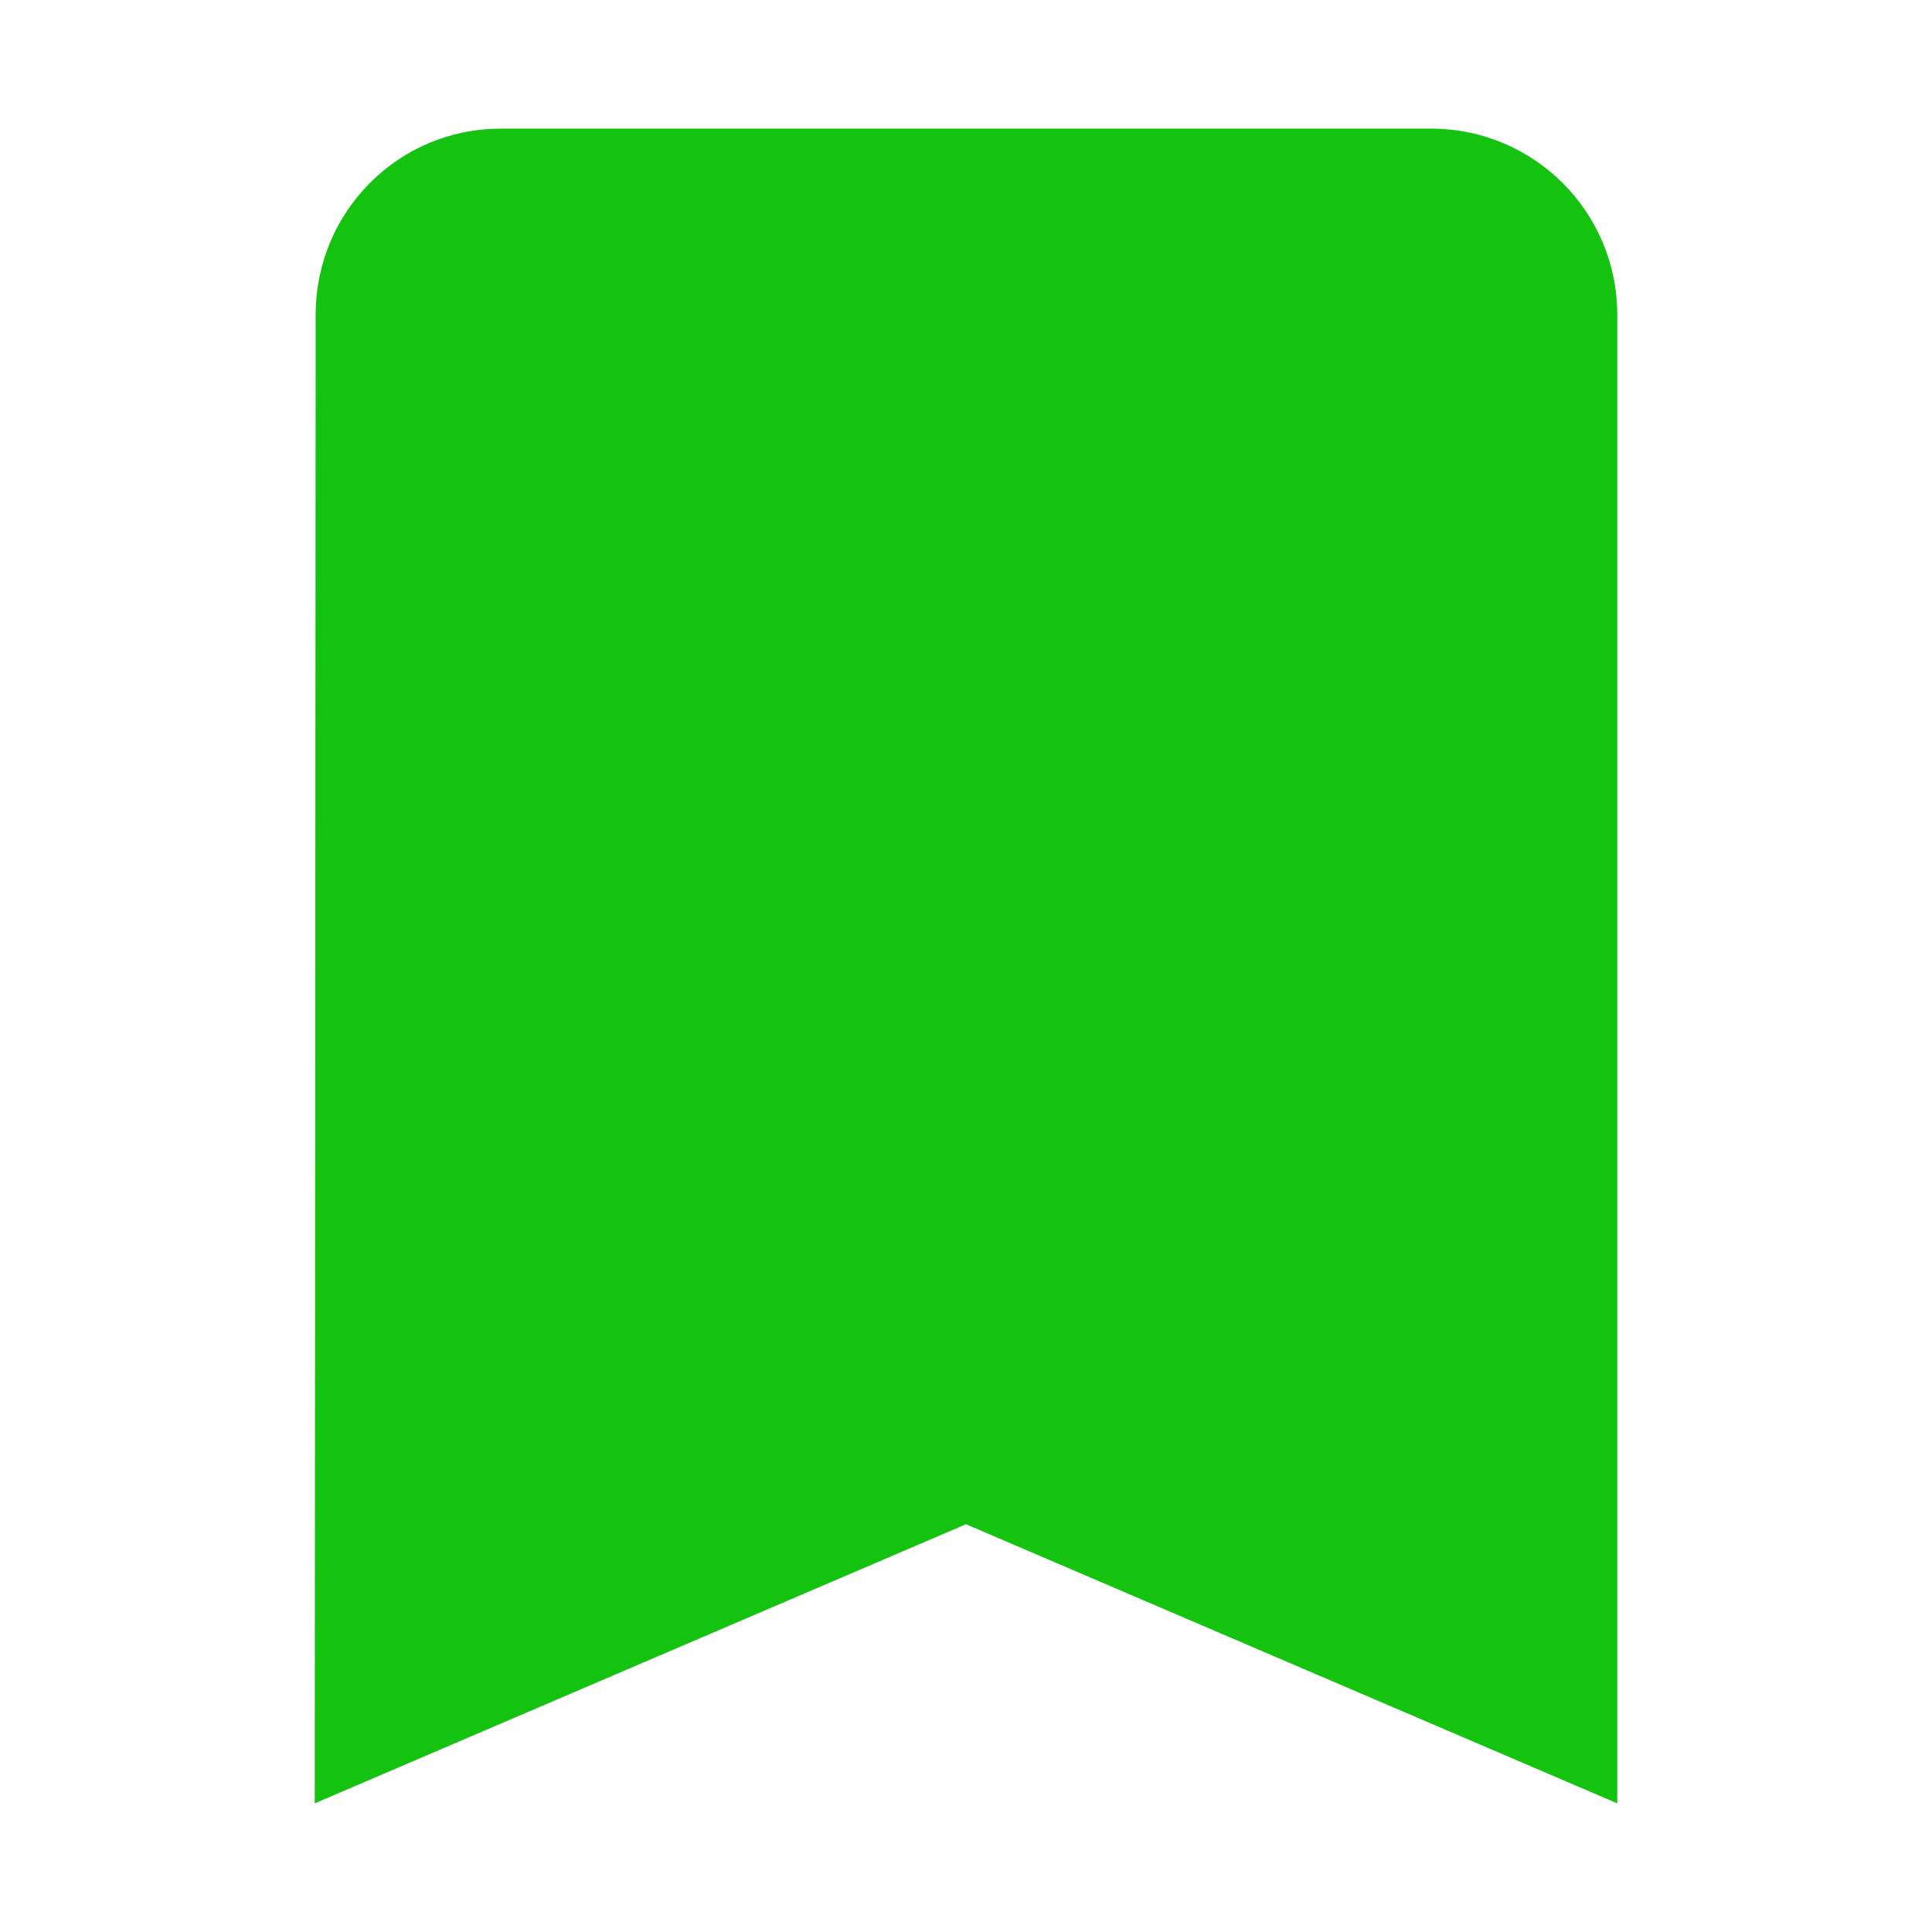
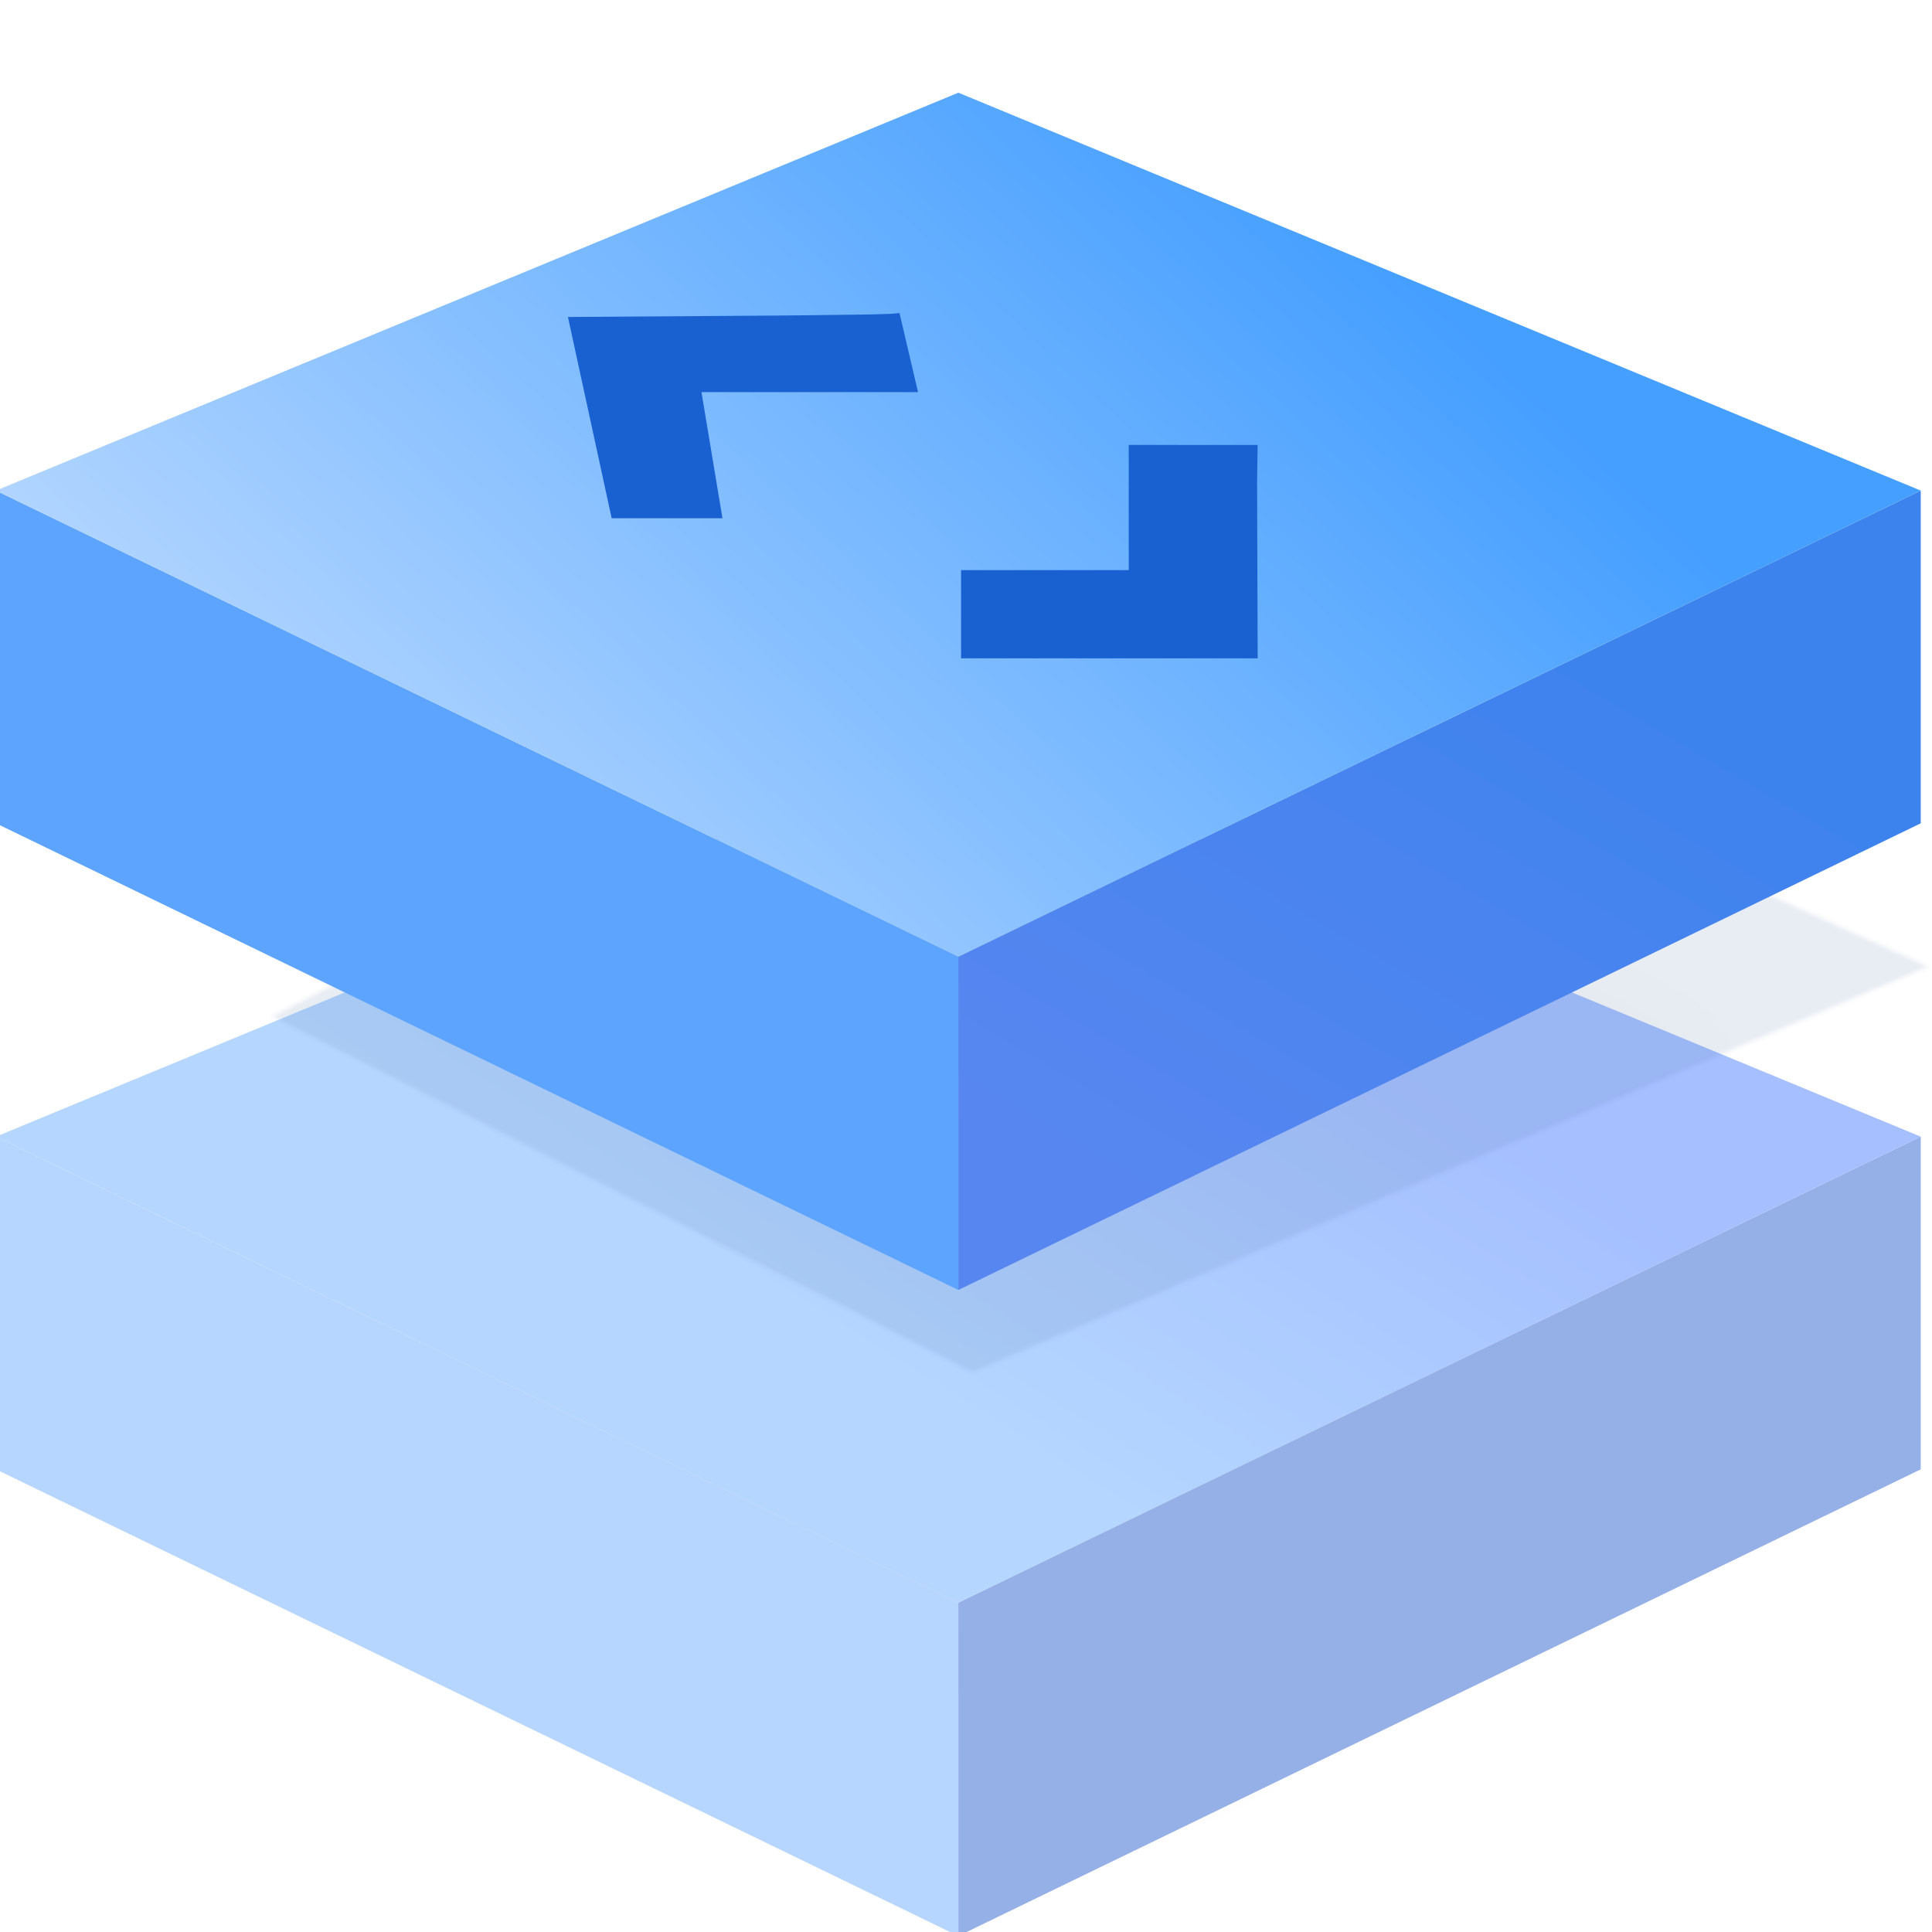
- <svg xmlns="http://www.w3.org/2000/svg" t="1701249497757" class="icon" viewBox="0 0 1024 1024" version="1.1" p-id="12035" data-spm-anchor-id="a313x.search_index.0.i4.16683a81ItNmWB" width="48" height="48">
-   <path d="M758.561 68.191 265.439 68.191c-54.49 0-98.131 44.134-98.131 98.624l-0.493 788.994L512 807.873l345.185 147.936L857.185 166.815C857.185 112.325 813.05 68.191 758.561 68.191z" p-id="12036" data-spm-anchor-id="a313x.search_index.0.i0.16683a81ItNmWB" class="" fill="#14C310" />
+ <svg xmlns="http://www.w3.org/2000/svg" height="1024" node-id="1" sillyvg="true" template-height="1024" template-width="1024" version="1.1" viewBox="0 0 1024 1024" width="1024">
+   <defs node-id="37">
+     <linearGradient gradientUnits="objectBoundingBox" id="linearGradient-2" node-id="7" spreadMethod="pad" x1="0.721" x2="0.358" y1="0.354" y2="0.609">
+       <stop offset="0" stop-color="#a5bfff" />
+       <stop offset="1" stop-color="#b5d7ff" />
+     </linearGradient>
+     <linearGradient gradientUnits="objectBoundingBox" id="linearGradient-4" node-id="12" spreadMethod="pad" x1="0.702" x2="0.226" y1="0.264" y2="0.944">
+       <stop offset="0" stop-color="#3e83ee" />
+       <stop offset="1" stop-color="#5986f0" />
+     </linearGradient>
+     <linearGradient gradientUnits="objectBoundingBox" id="linearGradient-6" node-id="17" spreadMethod="pad" x1="0.805" x2="0" y1="0.364" y2="0.742">
+       <stop offset="0" stop-color="#459fff" />
+       <stop offset="1" stop-color="#c2ddff" />
+       <stop offset="1" stop-color="#4b95f2" />
+     </linearGradient>
+     <filter height="1.845" id="filter-1" node-id="5" width="1.442" x="-0.221" y="-0.423">
+       <feGaussianBlur color-interpolation-filters="linearRGB" in="SourceGraphic" result="result1" stdDeviation="50 50" />
+     </filter>
+     <filter height="1.017" id="filter-3" node-id="10" width="1.011" x="-0.005" y="-0.009">
+       <feGaussianBlur color-interpolation-filters="linearRGB" in="SourceGraphic" result="result1" stdDeviation="1 1" />
+     </filter>
+     <filter height="1" id="filter-5" node-id="15" width="1" x="0" y="0">
+       <feGaussianBlur color-interpolation-filters="linearRGB" in="SourceGraphic" result="result1" stdDeviation="0 0" />
+     </filter>
+   </defs>
+   <g node-id="70">
+     <path d="M 182.25 656.17 L 580.24 885.96 L 861.00 619.15 L 404.83 531.14 Z" fill="#595656" fill-opacity="0.317" fill-rule="evenodd" filter="url(#filter-1)" group-id="1" id="路径-23" node-id="23" stroke="none" target-height="354.821" target-width="678.75" target-x="182.25" target-y="531.14" />
+   </g>
+   <g node-id="71">
+     <g node-id="72">
+       <path d="M 507.95 1026.13 L -2.13 778.78 L -2.13 602.44 L 507.95 849.47 Z" fill="#b6d5ff" fill-rule="nonzero" group-id="2,3" id="路径" node-id="26" stroke="none" target-height="423.689" target-width="510.08" target-x="-2.128" target-y="602.438" />
+       <path d="M 507.95 1026.13 L 1018.03 778.78 L 1018.03 602.44 L 507.95 849.47 Z" fill="#95afe7" fill-rule="nonzero" group-id="2,3" id="路径" node-id="27" stroke="none" target-height="423.689" target-width="510.08" target-x="507.952" target-y="602.438" />
+       <path d="M 1018.03 602.44 L 507.95 849.47 L -2.13 602.44 L 507.95 391.54 Z" fill="url(#linearGradient-2)" fill-rule="nonzero" group-id="2,3" id="路径" node-id="28" stroke="none" target-height="457.927" target-width="1020.159" target-x="-2.127" target-y="391.542" />
+     </g>
+     <g node-id="73">
+       <path d="M 144.37 538.62 L 515.45 727.10 L 1021.87 512.25 L 583.12 315.06 Z" fill="#5f6fa5" fill-opacity="0.135" fill-rule="evenodd" filter="url(#filter-3)" group-id="2,4" id="路径-24" node-id="29" stroke="none" target-height="412.038" target-width="877.505" target-x="144.367" target-y="315.06" />
+     </g>
+     <g node-id="74">
+       <path d="M 507.95 683.71 L -2.13 436.37 L -2.13 260.02 L 507.95 507.06 Z" fill="#5da4ff" fill-rule="nonzero" group-id="2,5" id="路径" node-id="31" stroke="none" target-height="423.689" target-width="510.08" target-x="-2.128" target-y="260.024" />
+       <g node-id="77">
+         <path d="M 507.95 683.71 L 1018.03 436.37 L 1018.03 260.02 L 507.95 507.06 Z" fill="url(#linearGradient-4)" fill-rule="nonzero" filter="url(#filter-5)" group-id="2,5,8" id="路径" node-id="32" stroke="none" target-height="423.689" target-width="510.08" target-x="507.952" target-y="260.024" />
+       </g>
+       <path d="M 1018.03 260.02 L 507.95 507.06 L -2.13 260.02 L 507.95 49.13 Z" fill="url(#linearGradient-6)" fill-rule="nonzero" group-id="2,5" id="路径" node-id="33" stroke="none" target-height="457.927" target-width="1020.159" target-x="-2.127" target-y="49.128" />
+     </g>
+     <g node-id="75">
+       <path d="M 324.19 274.68 L 301.02 168.00 L 416.39 167.22 L 461.19 166.67 L 472.51 166.33 L 476.76 165.94 L 486.57 207.84 L 371.79 207.83 L 382.92 274.69 L 324.19 274.68 Z" fill="#1960d1" fill-rule="nonzero" group-id="2,6" id="路径-22" node-id="34" stroke="none" target-height="108.745" target-width="185.558" target-x="301.015" target-y="165.944" />
+     </g>
+     <path d="M 509.39 348.93 L 666.59 348.93 L 666.28 255.24 L 666.57 235.84 L 598.25 235.83 L 598.26 302.17 L 509.39 302.17 L 509.39 348.93 Z" fill="#1960d1" fill-rule="nonzero" group-id="2,7" id="路径-22备份" node-id="35" stroke="none" target-height="113.1" target-width="157.195" target-x="509.39" target-y="235.834" />
+   </g>
</svg>
